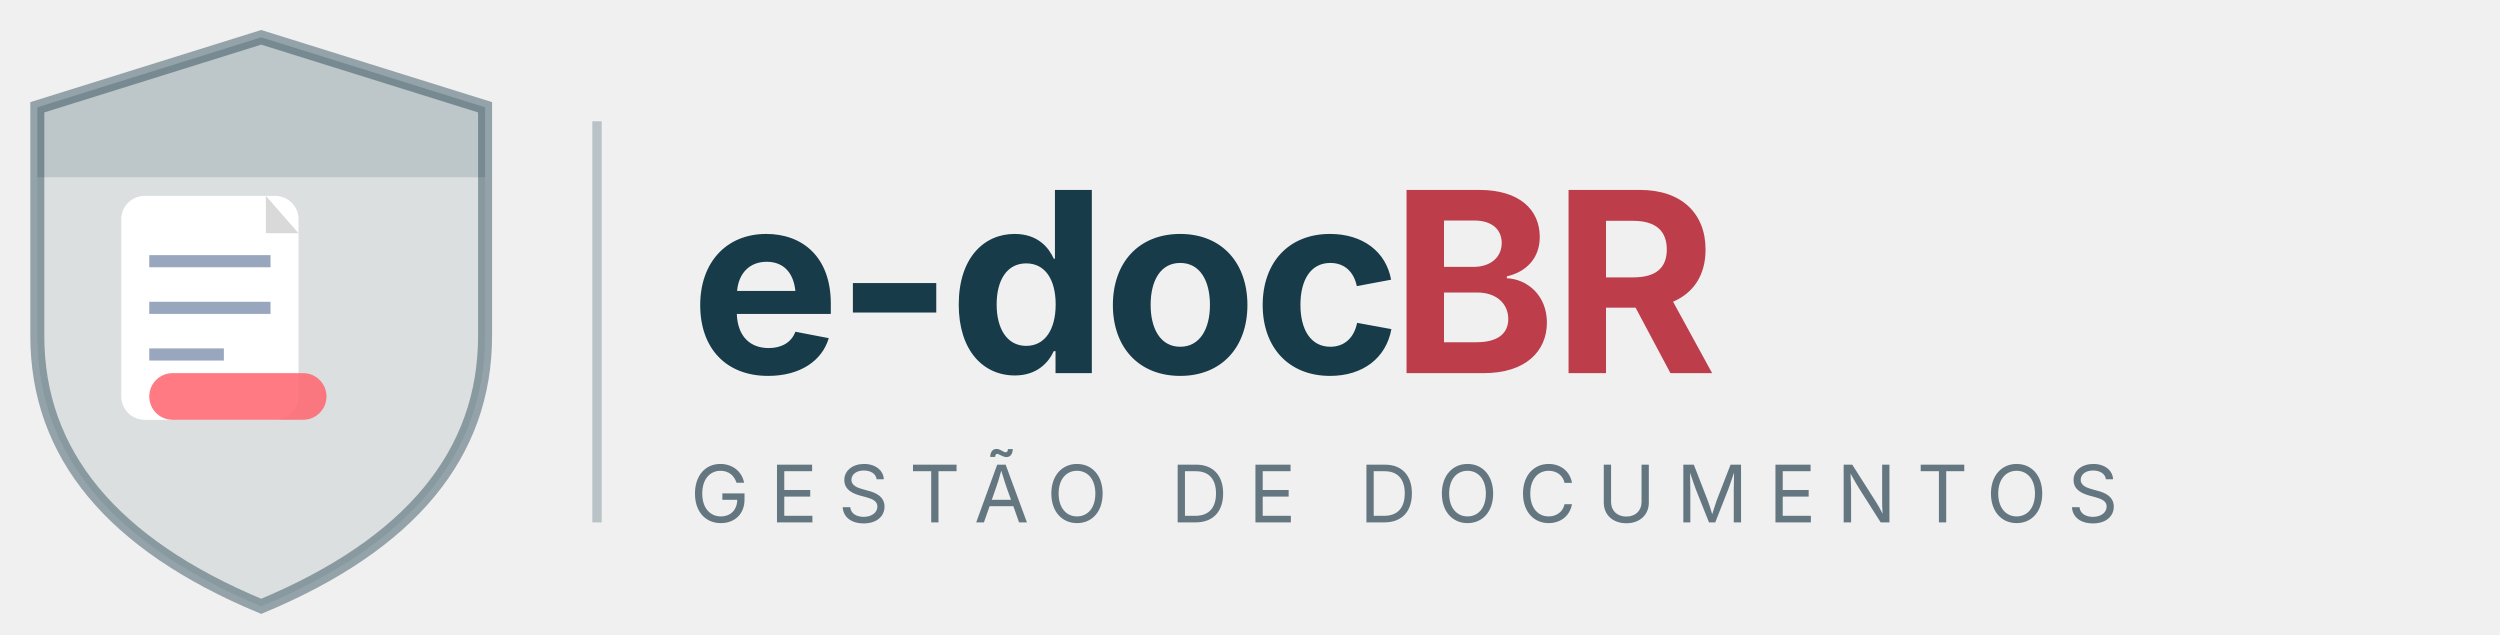
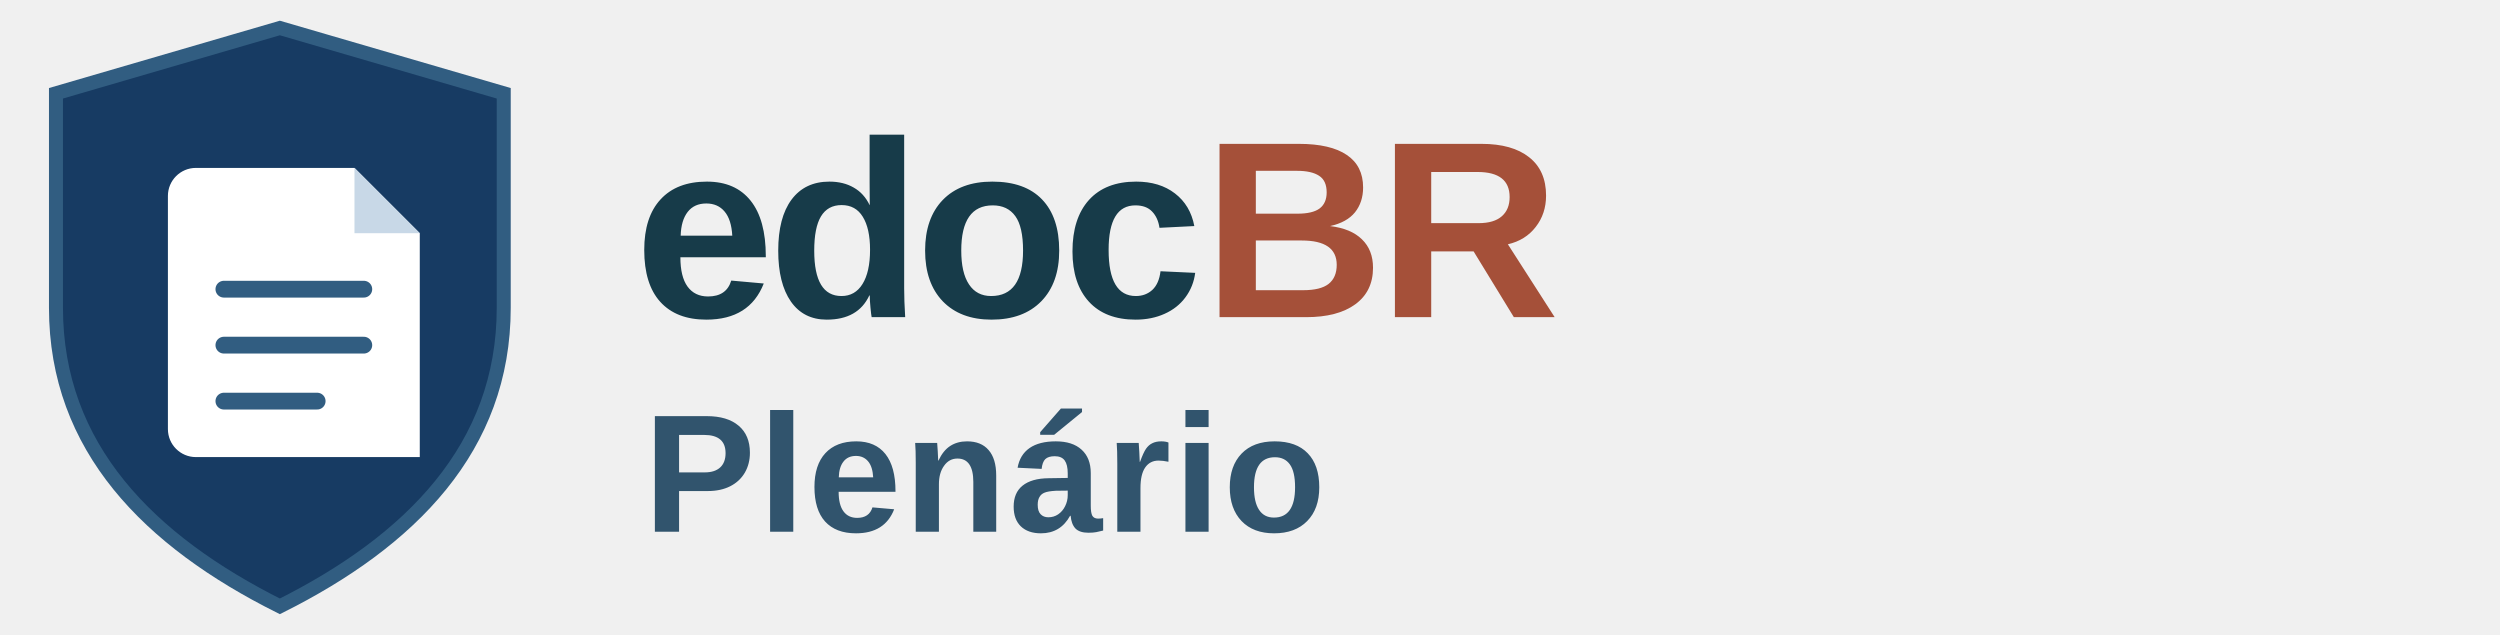
- <svg xmlns="http://www.w3.org/2000/svg" viewBox="0 0 268 68" width="268" height="68">
-   <g transform="translate(1, 3)">
-     <path d="M27 1 L51 8.5 L51 33 Q51 52 27 62 Q3 52 3 33 L3 8.5 Z" fill="rgba(22,59,73,0.09)" stroke="rgba(22,59,73,0.42)" stroke-width="1.5" />
-     <path d="M27 1 L51 8.5 L51 16 L3 16 L3 8.5 Z" fill="rgba(22,59,73,0.15)" />
-     <rect x="12" y="18" width="19" height="24" rx="2.5" fill="#ffffff" />
-     <path d="M27.5 18 L31 22 L27.5 22 Z" fill="rgba(0,0,0,0.15)" />
-     <line x1="15" y1="25" x2="28" y2="25" stroke="#1D3C6E" stroke-width="1.3" opacity="0.45" />
-     <line x1="15" y1="30" x2="28" y2="30" stroke="#1D3C6E" stroke-width="1.3" opacity="0.45" />
-     <line x1="15" y1="35" x2="23" y2="35" stroke="#1D3C6E" stroke-width="1.3" opacity="0.45" />
-     <rect x="15" y="37" width="19" height="5" rx="2.5" fill="#FF6B75" opacity="0.9" />
-   </g>
-   <line x1="64" y1="13" x2="64" y2="56" stroke="rgba(22,59,73,0.25)" stroke-width="1" />
-   <text x="74" y="40" font-family="'Segoe UI','Inter',system-ui,Arial,sans-serif" font-size="27" font-weight="700" fill="#173b49" letter-spacing="-0.5">e-doc</text>
-   <text x="149" y="40" font-family="'Segoe UI','Inter',system-ui,Arial,sans-serif" font-size="27" font-weight="700" fill="#bd3d4b" letter-spacing="-0.5">BR</text>
-   <text x="74" y="56" font-family="'Segoe UI','Inter',system-ui,Arial,sans-serif" font-size="8.5" fill="#647780" letter-spacing="2.2">GESTÃO DE DOCUMENTOS</text>
+ <svg xmlns="http://www.w3.org/2000/svg" viewBox="0 0 268 68" role="img" aria-label="edocBR Plenário">
+   <path d="M30 3 54 10v23c0 15-10 25-24 32C16 58 6 48 6 33V10L30 3Z" fill="#173b63" stroke="#315d81" stroke-width="1.5" />
+   <path d="M21 18h17l7 7v24H21a3 3 0 0 1-3-3V21a3 3 0 0 1 3-3Z" fill="#ffffff" />
+   <path d="M38 18v7h7" fill="#c8d8e7" />
+   <path d="M24 31h15M24 37h15M24 43h10" stroke="#315d81" stroke-width="1.8" stroke-linecap="round" />
+   <text x="68" y="34" fill="#173b49" font-family="Arial,Helvetica,sans-serif" font-size="27" font-weight="700" letter-spacing="-.7">edoc<tspan fill="#a55039">BR</tspan>
+   </text>
+   <text x="69" y="57" fill="#31546d" font-family="Arial,Helvetica,sans-serif" font-size="18" font-weight="600" letter-spacing=".3">Plenário</text>
</svg>
